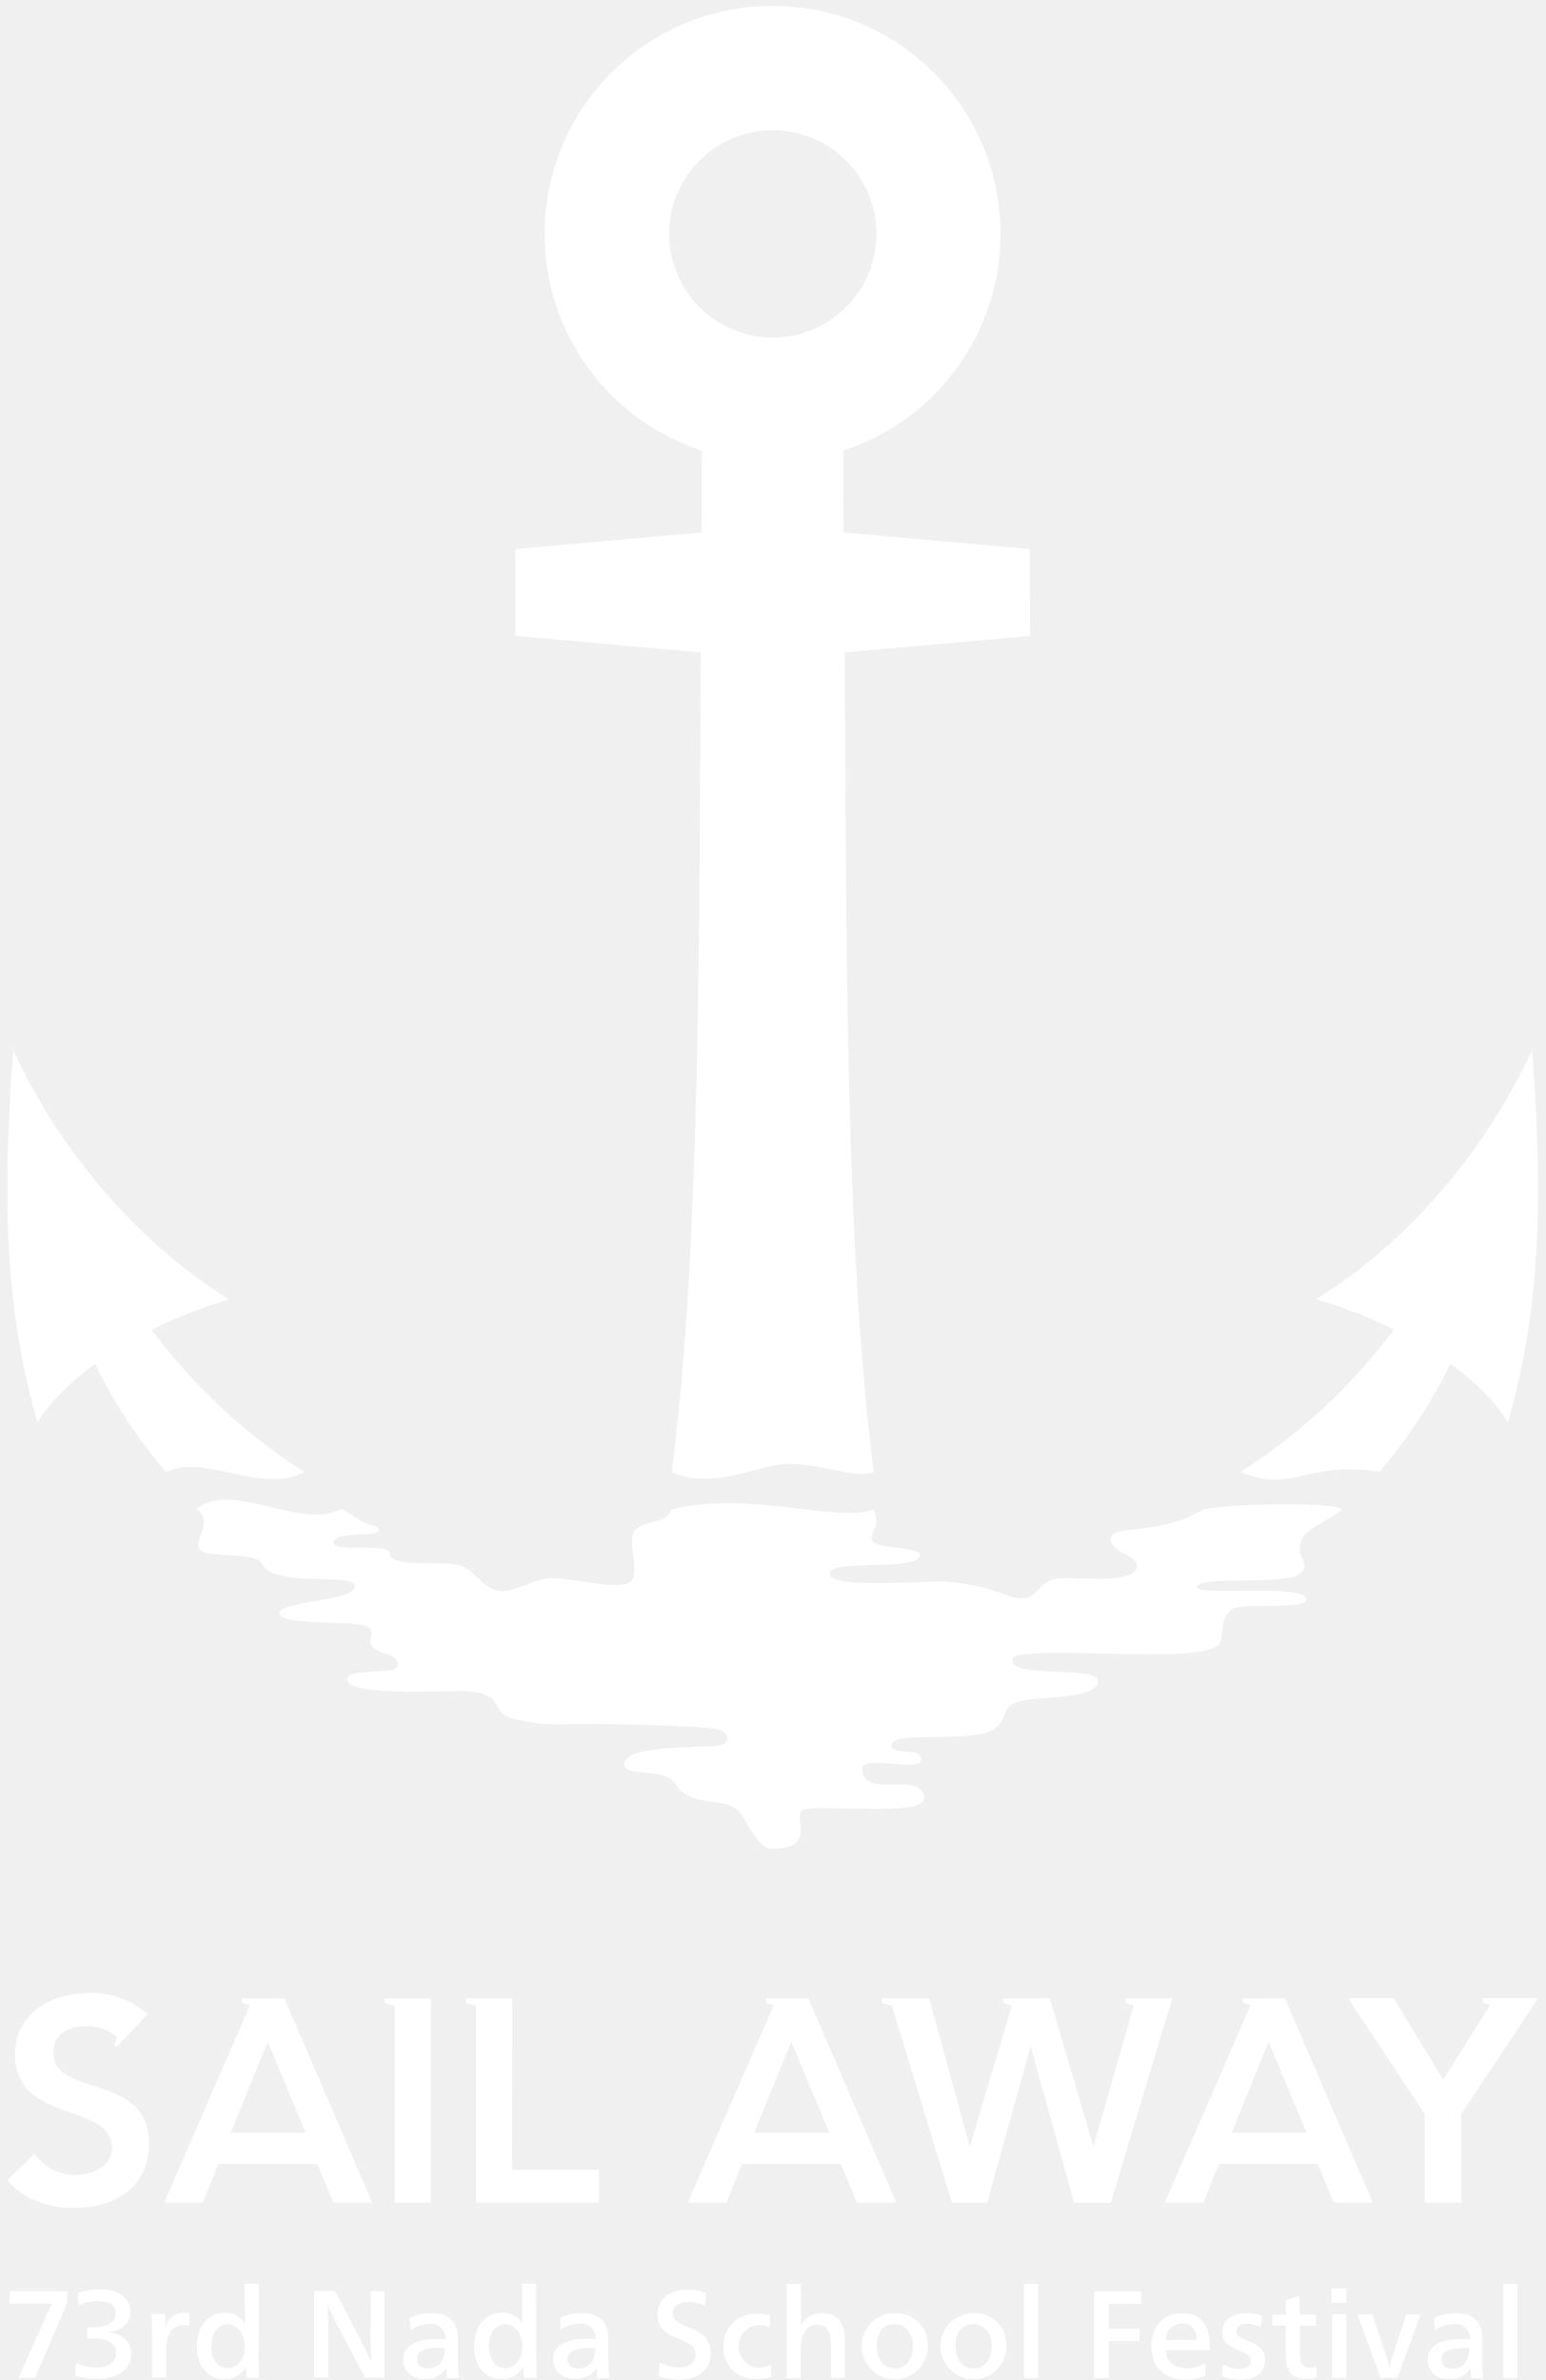
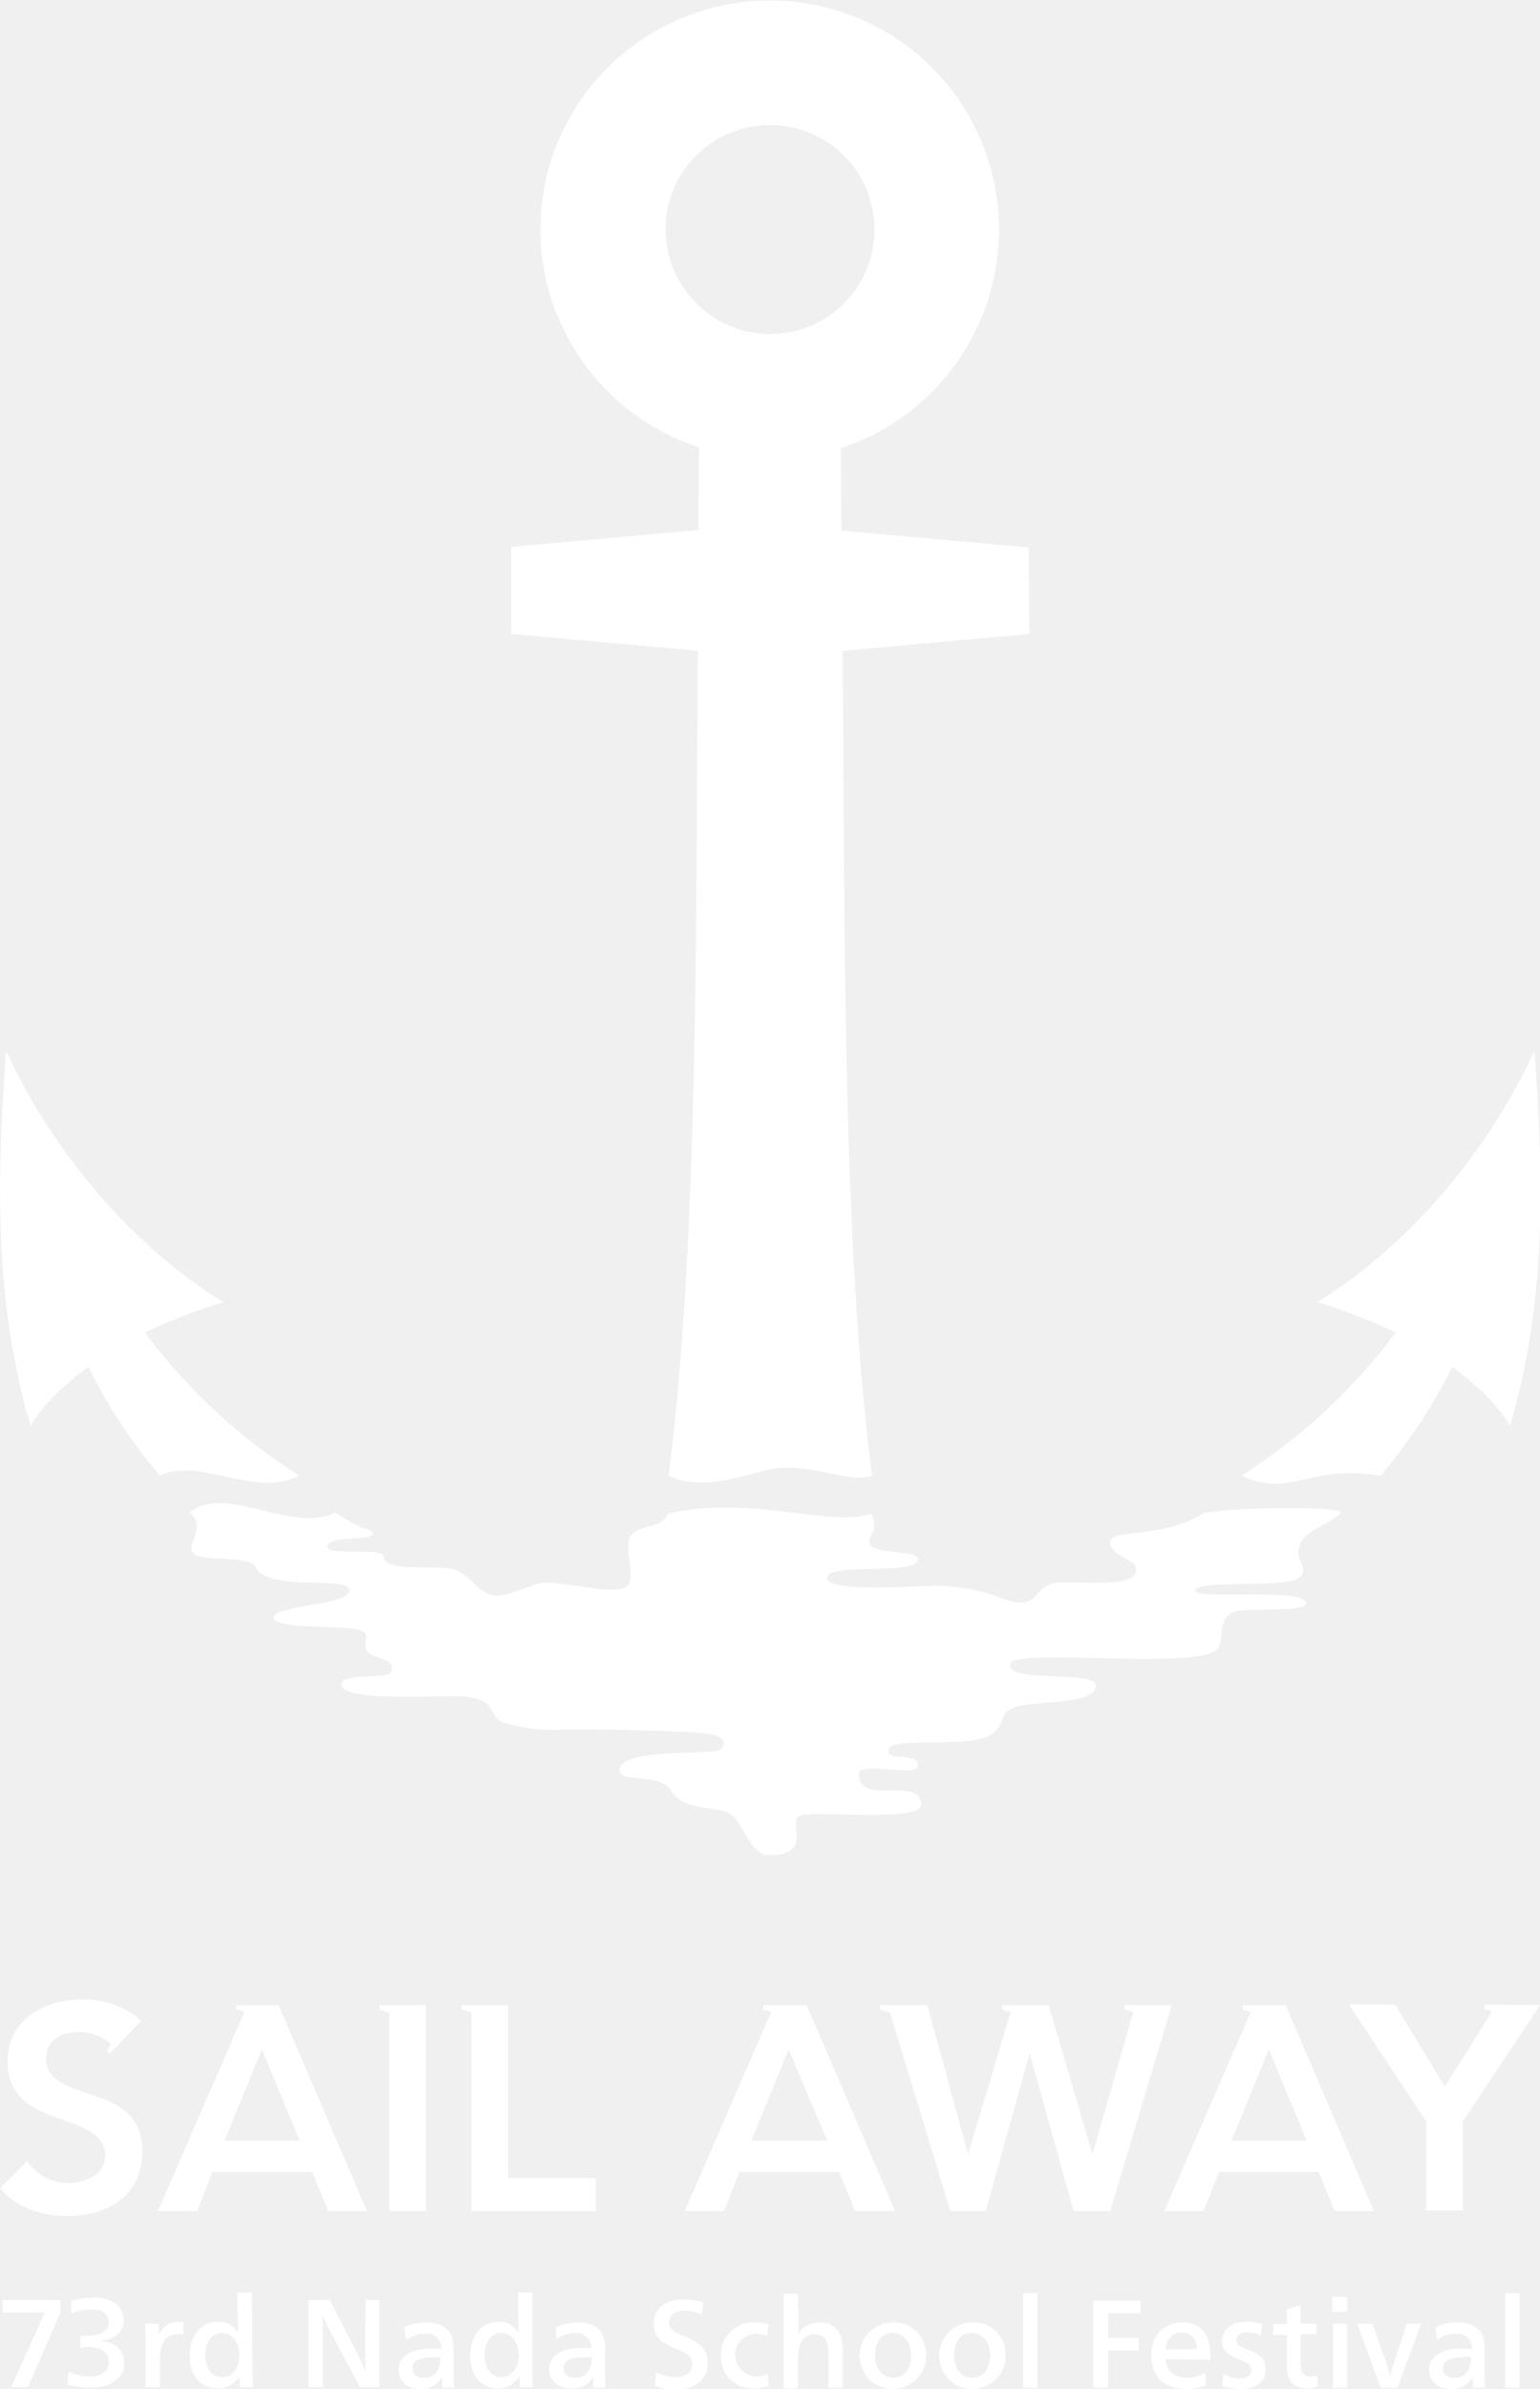
- <svg xmlns="http://www.w3.org/2000/svg" id="レイヤー_1" data-name="レイヤー 1" viewBox="0 0 250 385">
+ <svg xmlns="http://www.w3.org/2000/svg" version="1.1" id="レイヤー_1" x="0px" y="0px" viewBox="0 0 247.6 384" style="enable-background:new 0 0 247.6 384;" xml:space="preserve">
+   <style type="text/css">
+ 	.st0{fill:#FFFFFF;}
+ </style>
  <g id="Vertical2">
-     <path d="M49.28,238.13c-7.23,3.69-16-3.08-22.44,0a82.9,82.9,0,0,1-11.48-17.49c-4.53,3.32-7.69,6.7-9.3,9.48C.88,212,.3,194.54,2.14,169.83c7.92,17.32,21.23,32,34.94,40.36a76.47,76.47,0,0,0-12.56,4.92A93.23,93.23,0,0,0,49.28,238.13Zm145.41,6c-7,4.42-15.11,2.33-15,4.84s5.27,2.59,4,5-10.87.88-13.18,1.48c-2.73.7-2.45,2.88-5,3.1s-3.65-1.87-12.53-2.71c-2.21-.21-18.56,1.31-18.77-1.18-.22-2.69,14.64-.29,14.59-3.13,0-1.51-7.33-.73-7.77-2.52-.33-1.37,1.59-1.86.27-4.84-5.88,2.26-20-3.12-32.68,0-1.2,2.63-3.71,1.5-5.7,3.18s1.3,8-1.48,8.83-8.57-.92-12.48-.88c-2.33,0-6,2.51-8.47,2-2.65-.55-3.3-3.06-6.07-4.06-2.48-.9-11.31.64-11.43-2.06-.08-1.63-9.08,0-9.06-1.64s5.46-1.12,6.85-1.59c1-.34.46-1.09-.74-1.26s-3.81-2-4.77-2.62c-6.47,3.6-17.7-4.67-23.45,0,2.92,2.39-.82,5.26.56,6.65s9.15.24,10,2.22c1.7,3.93,14.45,1.49,15,3.45.79,2.69-12.16,2.48-12.17,4.59s12.28,1,14.31,2.2c1.41.82-.28,2,.81,3.29s4.32.8,3.92,3.07c-.25,1.48-8.19.15-8.09,2.18.14,2.85,17,1.63,19.78,1.88,5.54.48,3.64,3.17,6.3,4.18a26.59,26.59,0,0,0,9.35,1.14c3.42-.14,22,.14,24.63.86,2,.55,1.92,2.41-.07,2.63-3.41.38-15.34-.21-15.15,3.08.11,2,6.58.37,8.24,3.07,2.31,3.75,7.48,2.28,9.8,4,1.76,1.31,3.18,6.49,5.88,6.49,7.24,0,3.42-4.88,4.8-6.16s19.87,1.2,19.78-2c-.15-4.61-10.21.37-10-4.88.11-2.14,9.5.7,9.5-1.29,0-2.29-4.81-.57-4.8-2.41,0-2.59,13.92,0,17-2.9,1.86-1.78.86-3.14,3.15-4,3.19-1.26,13.12-.25,13.28-3.46.13-2.66-14.63-.26-13.84-3.58.62-2.6,30.31,1.09,33.29-2.28,1.18-1.34-.06-4.39,2.42-5.87,1.47-.88,11.91.14,11.89-1.48,0-2.63-17.77-.46-17.77-2,0-1.89,14.35-.25,16.62-2.12s-1.26-2.66.51-5.91c1-1.77,5-3,6.27-4.55C215.87,243,200.52,243.14,194.69,244.16Zm39.95-23.52c4.53,3.32,7.69,6.7,9.3,9.48,5.18-18.08,5.76-35.58,3.92-60.29-7.92,17.32-21.23,32-34.94,40.36a76.47,76.47,0,0,1,12.56,4.92,93.23,93.23,0,0,1-24.76,23c8.1,3.69,10.63-1.89,22.44,0A82.9,82.9,0,0,0,234.64,220.64Zm-68-117.75-30,2.68c.33,42.63-.07,95.6,4.71,132.56-3.68,1.5-10.67-2.67-17.37-.78-6.32,1.77-11.1,2.82-15.31.78,4.78-37,4.38-89.93,4.71-132.56l-30-2.68V88.82l30.1-2.68c0-5.24,0-9.74.07-13.25a36.88,36.88,0,1,1,22.86,0c0,3.51,0,8,.07,13.25l30.1,2.68ZM125,54.61a16.77,16.77,0,1,0-16.76-16.77A16.78,16.78,0,0,0,125,54.61Z" style="fill:#fff" />
-     <path d="M125.66,323.26h-1.75V324l1.26.37-13.9,31.95h6.26l2.5-6.27h16l2.6,6.27H145l-14.24-33.06ZM122,345l6-14.71L134.16,345Zm67.63-21.72-9.94,33.06h-5.92l-7-25.17h-.09l-7,25.17H154l-9.72-31.87L142.7,324v-.74h7.61l6.53,23.82h.1l6.76-22.66-1.41-.42v-.74h7.54l7,23.82h.09l6.49-22.67L182,324v-.74h7.7Zm13.18,0h-1.76V324l1.26.37-13.9,31.95h6.26l2.51-6.27h16l2.59,6.27h6.32l-14.24-33.06ZM199.23,345l6-14.71L211.35,345Zm49.56-21.72L236.37,342v14.31h-5.88V342l-12.42-18.75h7.38l8,13.17,7.61-12.08-1.19-.35v-.74h8.88Zm-184.8,0h5.72v33.06H63.83V324.47l-1.6-.47v-.74H64Zm-23.05,0H39.19V324l1.26.37-13.9,31.95h6.26l2.5-6.27h16l2.6,6.27h6.32L46,323.26ZM37.32,345l6-14.71L49.44,345Zm45.52,6H96.9v5.32H77V324.47l-1.6-.47v-.74h7.48Zm-58.73-4.23c0,7.1-5.6,10.39-12.09,10.39-4.11,0-8.12-1.26-10.83-4.48l4.43-4.3a7.8,7.8,0,0,0,6.54,3.46c2.71,0,5.95-1.33,5.95-4.37,0-7.44-15.69-3.91-15.69-15.06,0-6.81,5.91-10,12-10a13.58,13.58,0,0,1,9.48,3.41l-4.3,4.53h0l-.78.83-.41-.37L19,329.6a7.38,7.38,0,0,0-5.12-1.85c-2.71,0-5.25,1.21-5.25,4.24C8.59,339.44,24.11,335.12,24.11,346.77Z" style="fill:#fff" />
-     <path d="M10.84,372.64l-5.18,12H3l5.36-12H1.55v-2h9.29Zm3.27,5.7v-1.85c.2,0,.42,0,.6,0,2.49,0,4-.72,4-2.2s-1.17-2.07-2.79-2.07a7.51,7.51,0,0,0-3.21.72l-.14-2a10.3,10.3,0,0,1,3.61-.61c3,0,4.9,1.37,4.9,3.68,0,1.84-1.43,3-3.46,3.23v.06c2.11.18,3.62,1.52,3.62,3.47,0,2.47-2.17,4.05-5.48,4.05a11.75,11.75,0,0,1-3.61-.54l.12-2.07a8.47,8.47,0,0,0,3.39.77c1.78,0,3.13-.75,3.13-2.37s-1.43-2.35-4-2.35C14.59,378.32,14.33,378.32,14.11,378.34Zm12.72-2.13a3.08,3.08,0,0,1,2.87-2.08,2.78,2.78,0,0,1,.95.12v2a2.73,2.73,0,0,0-1-.14c-1.78,0-2.77,1.43-2.77,4.08v4.41h-2.3v-7.22c0-1.09,0-2.19-.1-3.05h2.2c0,.48.08,1.3.08,1.84Zm15,5.34c0,1.09,0,2.23.1,3.09H39.86c0-.5-.06-1.1-.06-1.78h0a3.76,3.76,0,0,1-3.45,2c-2.77,0-4.5-2.1-4.5-5.33s1.81-5.42,4.52-5.42a3.63,3.63,0,0,1,3.29,1.8h0c0-.7-.06-1.7-.06-2.71v-3.75h2.27Zm-7.65-2c0,2,1,3.54,2.65,3.54s2.77-1.55,2.77-3.51-1.13-3.6-2.77-3.6S34.22,377.48,34.22,379.52ZM60,370.63H62.2v14H59.08l-4.25-8c-.66-1.22-1.45-2.89-1.83-3.79h0c.06.86.1,3.07.1,4.28v7.48H50.82v-14h3.39l4.11,7.89c.52,1,1.31,2.63,1.73,3.61h0c-.06-1-.12-3.55-.12-4.85ZM66.23,375a7.6,7.6,0,0,1,3.55-.82c3.11,0,4.3,1.68,4.3,4.13,0,.88,0,2,0,2.75v1.08a21.18,21.18,0,0,0,.15,2.55h-2c0-.16,0-.52,0-.82s0-.6,0-.9h0a3.79,3.79,0,0,1-3.49,1.88c-2.09,0-3.52-1.18-3.52-3.13,0-2.15,1.93-3.35,5.36-3.35.42,0,1,0,1.45.06a2.21,2.21,0,0,0-2.51-2.49,5.79,5.79,0,0,0-3.07.95ZM71,379.79c-2.32,0-3.53.52-3.53,1.8,0,1,.68,1.51,1.77,1.51,1.66,0,2.73-1.05,2.73-3.27C71.71,379.81,71.39,379.79,71,379.79Zm15.74,1.76c0,1.09,0,2.23.1,3.09H84.71c0-.5-.06-1.1-.06-1.78h0a3.76,3.76,0,0,1-3.45,2c-2.77,0-4.5-2.1-4.5-5.33s1.81-5.42,4.52-5.42a3.63,3.63,0,0,1,3.29,1.8h0c0-.7-.06-1.7-.06-2.71v-3.75h2.27Zm-7.65-2c0,2,1,3.54,2.65,3.54s2.77-1.55,2.77-3.51-1.13-3.6-2.77-3.6S79.07,377.48,79.07,379.52ZM90.57,375a7.6,7.6,0,0,1,3.55-.82c3.11,0,4.3,1.68,4.3,4.13,0,.88,0,2,0,2.75v1.08a21.47,21.47,0,0,0,.14,2.55h-2c0-.16,0-.52,0-.82s0-.6,0-.9h0A3.78,3.78,0,0,1,93,384.8c-2.09,0-3.51-1.18-3.51-3.13,0-2.15,1.92-3.35,5.35-3.35.43,0,1,0,1.45.06a2.2,2.2,0,0,0-2.51-2.49,5.82,5.82,0,0,0-3.07.95Zm4.76,4.84c-2.33,0-3.54.52-3.54,1.8,0,1,.69,1.51,1.77,1.51,1.67,0,2.73-1.05,2.73-3.27C96.05,379.81,95.73,379.79,95.33,379.79Zm18.7-6.87a6.87,6.87,0,0,0-2.73-.6c-1.49,0-2.47.72-2.47,1.77s.44,1.5,2.59,2.36c2.51,1,3.57,2.19,3.57,4.16,0,2.57-2,4.27-5,4.27a9.52,9.52,0,0,1-3.49-.6l.24-2.17a6.69,6.69,0,0,0,3.09.79c1.61,0,2.71-.75,2.71-2s-.58-1.75-2.71-2.61c-2.54-1-3.47-2.13-3.47-4,0-2.37,1.91-3.94,4.76-3.94a8.94,8.94,0,0,1,3.17.52Zm10.45,3.51a3.86,3.86,0,0,0-1.76-.38,3.45,3.45,0,0,0,0,6.89,4.28,4.28,0,0,0,1.94-.44l.15,1.9a6.62,6.62,0,0,1-2.35.38c-3.28,0-5.44-2.06-5.44-5.26a5.15,5.15,0,0,1,5.46-5.29,6.2,6.2,0,0,1,2.16.34Zm5.1-2.95c0,.95,0,2-.06,2.57h0a4,4,0,0,1,3.37-1.92c2.81,0,3.8,1.84,3.8,4.59v5.92h-2.27v-5c0-2-.2-3.64-2.17-3.64-1.66,0-2.71,1.27-2.71,3.88v4.77h-2.27V369.47h2.27Zm20.51,6.07a5.35,5.35,0,1,1-5.28-5.42A5.08,5.08,0,0,1,150.09,379.55Zm-8.25,0c0,2.14,1.17,3.53,2.91,3.53s2.93-1.41,2.93-3.58-1.18-3.59-3-3.59S141.84,377.32,141.84,379.55Zm21,0a5.35,5.35,0,1,1-5.28-5.42A5.08,5.08,0,0,1,162.81,379.55Zm-8.25,0c0,2.14,1.17,3.53,2.91,3.53s2.93-1.41,2.93-3.58-1.18-3.59-3-3.59S154.56,377.32,154.56,379.55Zm13.37,5.09h-2.31V369.47h2.31Zm9,0v-14h7.63v2h-5.2v4h4.95v2h-4.95v6Zm11.62-4.53c.06,1.82,1.4,2.95,3.37,2.95a5.69,5.69,0,0,0,3-.81l.08,2a7.94,7.94,0,0,1-3.31.64c-3.39,0-5.48-2-5.48-5.44,0-3.17,2-5.31,5-5.31,2.85,0,4.47,1.7,4.47,5.29,0,.19,0,.51,0,.69Zm5-1.65c0-1.83-1-2.67-2.38-2.67a2.64,2.64,0,0,0-2.61,2.67Zm4.28,4a5.76,5.76,0,0,0,2.69.69c1,0,1.8-.44,1.8-1.27s-.46-1.1-2.06-1.76c-1.85-.77-2.55-1.51-2.55-2.91,0-1.91,1.54-3.07,3.83-3.07a7.15,7.15,0,0,1,2.59.44l-.2,1.8a5.28,5.28,0,0,0-2.33-.54c-.92,0-1.62.42-1.62,1.19s.5,1.06,1.88,1.58c1.87.72,2.77,1.53,2.77,3.09,0,2.09-1.64,3.19-4,3.19a8,8,0,0,1-3-.52Zm12.42-8.06h2.61v1.74h-2.61v4.28c0,1.58.26,2.51,1.69,2.51a3,3,0,0,0,1-.2l.06,1.78a5.67,5.67,0,0,1-1.73.26c-2.48,0-3.29-1.36-3.29-3.83v-4.8h-2.16v-1.74H208V372.1l2.21-.74Zm7.53-1.93h-2.41v-2.35h2.41Zm0,12.18h-2.31V374.37h2.31Zm6.22-4.29c.22.64.54,1.78.72,2.49h0c.18-.71.54-1.89.74-2.49l2-6h2.33l-3.76,10.27h-2.71l-3.75-10.27H222Zm7.92-5.4a7.64,7.64,0,0,1,3.56-.82c3.11,0,4.29,1.68,4.29,4.13,0,.88,0,2,0,2.75v1.08a21.47,21.47,0,0,0,.14,2.55h-2c0-.16,0-.52,0-.82s0-.6,0-.9h0a3.77,3.77,0,0,1-3.49,1.88c-2.09,0-3.51-1.18-3.51-3.13,0-2.15,1.93-3.35,5.36-3.35.42,0,1,0,1.44.06a2.2,2.2,0,0,0-2.5-2.49,5.85,5.85,0,0,0-3.08.95Zm4.76,4.84c-2.33,0-3.53.52-3.53,1.8,0,1,.68,1.51,1.76,1.51,1.67,0,2.73-1.05,2.73-3.27C237.32,379.81,237,379.79,236.6,379.79Zm8.77,4.85h-2.31V369.47h2.31Z" style="fill:#fff" />
+     <path class="st0" d="M48.1,237.2c-7.2,3.7-16-3.1-22.4,0c-4.5-5.3-8.4-11.2-11.5-17.5c-4.5,3.3-7.7,6.7-9.3,9.5   c-5.2-18.1-5.8-35.6-3.9-60.3c7.9,17.3,21.2,32,34.9,40.4c-4.3,1.3-8.5,2.9-12.6,4.9C30.1,223.3,38.5,231.1,48.1,237.2z    M193.5,243.2c-7,4.4-15.1,2.3-15,4.8s5.3,2.6,4,5s-10.9,0.9-13.2,1.5c-2.7,0.7-2.4,2.9-5,3.1s-3.6-1.9-12.5-2.7   c-2.2-0.2-18.6,1.3-18.8-1.2c-0.2-2.7,14.6-0.3,14.6-3.1c0-1.5-7.3-0.7-7.8-2.5c-0.3-1.4,1.6-1.9,0.3-4.8c-5.9,2.3-20-3.1-32.7,0   c-1.2,2.6-3.7,1.5-5.7,3.2s1.3,8-1.5,8.8c-2.8,0.8-8.6-0.9-12.5-0.9c-2.3,0-6,2.5-8.5,2c-2.7-0.6-3.3-3.1-6.1-4.1   c-2.5-0.9-11.3,0.6-11.4-2.1c-0.1-1.6-9.1,0-9.1-1.6s5.5-1.1,6.8-1.6c1-0.3,0.5-1.1-0.7-1.3s-3.8-2-4.8-2.6   c-6.5,3.6-17.7-4.7-23.4,0c2.9,2.4-0.8,5.3,0.6,6.6c1.4,1.4,9.1,0.2,10,2.2c1.7,3.9,14.5,1.5,15,3.5C57,258.1,44,257.9,44,260   s12.3,1,14.3,2.2c1.4,0.8-0.3,2,0.8,3.3s4.3,0.8,3.9,3.1c-0.3,1.5-8.2,0.1-8.1,2.2c0.1,2.9,17,1.6,19.8,1.9   c5.5,0.5,3.6,3.2,6.3,4.2c3,0.9,6.2,1.3,9.3,1.1c3.4-0.1,22,0.1,24.6,0.9c2,0.5,1.9,2.4-0.1,2.6c-3.4,0.4-15.3-0.2-15.2,3.1   c0.1,2,6.6,0.4,8.2,3.1c2.3,3.8,7.5,2.3,9.8,4c1.8,1.3,3.2,6.5,5.9,6.5c7.2,0,3.4-4.9,4.8-6.2s19.9,1.2,19.8-2   c-0.1-4.6-10.2,0.4-10-4.9c0.1-2.1,9.5,0.7,9.5-1.3c0-2.3-4.8-0.6-4.8-2.4c0-2.6,13.9,0,17-2.9c1.9-1.8,0.9-3.1,3.1-4   c3.2-1.3,13.1-0.3,13.3-3.5c0.1-2.7-14.6-0.3-13.8-3.6c0.6-2.6,30.3,1.1,33.3-2.3c1.2-1.3-0.1-4.4,2.4-5.9   c1.5-0.9,11.9,0.1,11.9-1.5c0-2.6-17.8-0.5-17.8-2c0-1.9,14.4-0.3,16.6-2.1s-1.3-2.7,0.5-5.9c1-1.8,5-3,6.3-4.6   C214.7,242.1,199.3,242.2,193.5,243.2L193.5,243.2z M233.5,219.7c4.5,3.3,7.7,6.7,9.3,9.5c5.2-18.1,5.8-35.6,3.9-60.3   c-7.9,17.3-21.2,32-34.9,40.4c4.3,1.3,8.5,2.9,12.6,4.9c-6.8,9.1-15.2,16.9-24.8,23c8.1,3.7,10.6-1.9,22.4,0   C226.5,231.8,230.4,226,233.5,219.7L233.5,219.7z M165.5,101.9l-30,2.7c0.3,42.6-0.1,95.6,4.7,132.6c-3.7,1.5-10.7-2.7-17.4-0.8   c-6.3,1.8-11.1,2.8-15.3,0.8c4.8-37,4.4-89.9,4.7-132.6l-30-2.7v-14l30.1-2.7c0-5.2,0-9.7,0.1-13.3C93,65.6,82.4,44.8,88.7,25.5   s27.1-29.9,46.5-23.6s29.9,27.1,23.6,46.5c-3.7,11.2-12.4,20-23.6,23.6c0,3.5,0,8,0.1,13.3l30.1,2.7L165.5,101.9z M123.8,53.7   c9.3,0,16.8-7.5,16.8-16.8s-7.5-16.8-16.8-16.8s-16.8,7.5-16.8,16.8c0,0,0,0,0,0C107.1,46.2,114.6,53.7,123.8,53.7z" />
+     <path class="st0" d="M124.5,322.3h-1.8v0.7l1.3,0.4l-13.9,32h6.3l2.5-6.3h16l2.6,6.3h6.4l-14.2-33.1H124.5z M120.8,344.1l6-14.7   l6.2,14.7H120.8z M188.4,322.3l-9.9,33.1h-5.9l-7-25.2h-0.1l-7,25.2h-5.7l-9.7-31.9l-1.6-0.5v-0.7h7.6l6.5,23.8h0.1l6.8-22.7   l-1.4-0.4v-0.7h7.5l7,23.8h0.1l6.5-22.7l-1.4-0.4v-0.7L188.4,322.3L188.4,322.3z M201.6,322.3h-1.8v0.7l1.3,0.4l-13.9,32h6.3   l2.5-6.3h16l2.6,6.3h6.3l-14.2-33.1L201.6,322.3z M198,344.1l6-14.7l6.1,14.7H198z M247.6,322.3l-12.4,18.7v14.3h-5.9v-14.3   l-12.4-18.8h7.4l8,13.2l7.6-12.1l-1.2-0.4v-0.7L247.6,322.3L247.6,322.3z M62.8,322.3h5.7v33.1h-5.9v-31.9l-1.6-0.5v-0.7   L62.8,322.3L62.8,322.3z M39.8,322.3H38v0.7l1.3,0.4l-13.9,32h6.3l2.5-6.3h16l2.6,6.3H59l-14.2-33.1L39.8,322.3z M36.1,344.1   l6-14.7l6.1,14.7H36.1z M81.7,350.1h14.1v5.3H75.8v-31.9l-1.6-0.5v-0.7h7.5L81.7,350.1z M22.9,345.8c0,7.1-5.6,10.4-12.1,10.4   c-4.1,0-8.1-1.3-10.8-4.5l4.4-4.3c1.5,2.2,3.9,3.5,6.5,3.5c2.7,0,6-1.3,6-4.4c0-7.4-15.7-3.9-15.7-15.1c0-6.8,5.9-10,12-10   c3.5-0.1,6.9,1.1,9.5,3.4l-4.3,4.5l0,0l-0.8,0.8l-0.4-0.4l0.6-1.2c-1.4-1.2-3.2-1.9-5.1-1.9c-2.7,0-5.3,1.2-5.3,4.2   C7.4,338.5,22.9,334.2,22.9,345.8z" />
+     <path class="st0" d="M9.7,371.7l-5.2,12H1.8l5.4-12H0.4v-2h9.3V371.7z M12.9,377.4v-1.9c0.2,0,0.4,0,0.6,0c2.5,0,4-0.7,4-2.2   s-1.2-2.1-2.8-2.1c-1.1,0-2.2,0.2-3.2,0.7l-0.1-2c1.2-0.4,2.4-0.6,3.6-0.6c3,0,4.9,1.4,4.9,3.7c0,1.8-1.4,3-3.5,3.2v0.1   c2.1,0.2,3.6,1.5,3.6,3.5c0,2.5-2.2,4-5.5,4c-1.2,0-2.4-0.2-3.6-0.5l0.1-2.1c1.1,0.5,2.2,0.8,3.4,0.8c1.8,0,3.1-0.8,3.1-2.4   s-1.4-2.4-4-2.4C13.4,377.4,13.1,377.4,12.9,377.4L12.9,377.4z M25.6,375.3c0.4-1.2,1.6-2.1,2.9-2.1c0.3,0,0.6,0,1,0.1v2   c-0.3-0.1-0.7-0.2-1-0.1c-1.8,0-2.8,1.4-2.8,4.1v4.4h-2.3v-7.2c0-1.1,0-2.2-0.1-3h2.2C25.5,373.9,25.6,374.7,25.6,375.3L25.6,375.3   z M40.6,380.6c0,1.1,0,2.2,0.1,3.1h-2.1c0-0.5-0.1-1.1-0.1-1.8l0,0c-0.7,1.3-2,2-3.5,2c-2.8,0-4.5-2.1-4.5-5.3s1.8-5.4,4.5-5.4   c1.3-0.1,2.6,0.6,3.3,1.8l0,0c0-0.7-0.1-1.7-0.1-2.7v-3.8h2.3L40.6,380.6z M33,378.6c0,2,1,3.5,2.7,3.5s2.8-1.5,2.8-3.5   s-1.1-3.6-2.8-3.6S33,376.5,33,378.6L33,378.6z M58.8,369.7H61v14h-3.1l-4.3-8c-0.7-1.2-1.5-2.9-1.8-3.8l0,0   c0.1,0.9,0.1,3.1,0.1,4.3v7.5h-2.3v-14H53l4.1,7.9c0.5,1,1.3,2.6,1.7,3.6l0,0c-0.1-1-0.1-3.5-0.1-4.9L58.8,369.7z M65,374.1   c1.1-0.6,2.3-0.8,3.6-0.8c3.1,0,4.3,1.7,4.3,4.1c0,0.9,0,2,0,2.8v1.1c0,0.9,0,1.7,0.2,2.5h-2c0-0.2,0-0.5,0-0.8s0-0.6,0-0.9l0,0   c-0.7,1.2-2.1,2-3.5,1.9c-2.1,0-3.5-1.2-3.5-3.1c0-2.1,1.9-3.4,5.4-3.4c0.4,0,1,0,1.4,0.1c0.2-1.2-0.7-2.3-1.9-2.5   c-0.2,0-0.4,0-0.6,0c-1.1,0-2.2,0.4-3.1,1L65,374.1z M69.8,378.9c-2.3,0-3.5,0.5-3.5,1.8c0,1,0.7,1.5,1.8,1.5c1.7,0,2.7-1,2.7-3.3   C70.5,378.9,70.2,378.9,69.8,378.9z M85.6,380.6c0,1.1,0,2.2,0.1,3.1h-2.1c0-0.5-0.1-1.1-0.1-1.8l0,0c-0.7,1.3-2,2-3.4,2   c-2.8,0-4.5-2.1-4.5-5.3s1.8-5.4,4.5-5.4c1.3-0.1,2.6,0.6,3.3,1.8l0,0c0-0.7-0.1-1.7-0.1-2.7v-3.8h2.3L85.6,380.6z M77.9,378.6   c0,2,1,3.5,2.7,3.5s2.8-1.5,2.8-3.5s-1.1-3.6-2.8-3.6S77.9,376.5,77.9,378.6L77.9,378.6z M89.4,374.1c1.1-0.6,2.3-0.8,3.6-0.8   c3.1,0,4.3,1.7,4.3,4.1c0,0.9,0,2,0,2.8v1.1c0,0.9,0,1.7,0.1,2.5h-2c0-0.2,0-0.5,0-0.8s0-0.6,0-0.9l0,0c-0.7,1.2-2.1,1.9-3.6,1.8   c-2.1,0-3.5-1.2-3.5-3.1c0-2.1,1.9-3.4,5.3-3.4c0.4,0,1,0,1.4,0.1c0.2-1.2-0.7-2.3-1.9-2.5c-0.2,0-0.4,0-0.6,0   c-1.1,0-2.2,0.4-3.1,1L89.4,374.1z M94.1,378.9c-2.3,0-3.5,0.5-3.5,1.8c0,1,0.7,1.5,1.8,1.5c1.7,0,2.7-1,2.7-3.3   C94.9,378.9,94.5,378.9,94.1,378.9L94.1,378.9z M112.8,372c-0.9-0.4-1.8-0.6-2.7-0.6c-1.5,0-2.5,0.7-2.5,1.8s0.4,1.5,2.6,2.4   c2.5,1,3.6,2.2,3.6,4.2c0,2.6-2,4.3-5,4.3c-1.2,0-2.4-0.2-3.5-0.6l0.2-2.2c1,0.5,2,0.8,3.1,0.8c1.6,0,2.7-0.8,2.7-2   s-0.6-1.8-2.7-2.6c-2.5-1-3.5-2.1-3.5-4c0-2.4,1.9-3.9,4.8-3.9c1.1,0,2.2,0.2,3.2,0.5L112.8,372z M123.3,375.5   c-0.5-0.3-1.2-0.4-1.8-0.4c-1.9,0.1-3.4,1.7-3.3,3.6c0.1,1.8,1.5,3.2,3.3,3.3c0.7,0,1.3-0.1,1.9-0.4l0.2,1.9   c-0.8,0.3-1.6,0.4-2.3,0.4c-3.3,0-5.4-2.1-5.4-5.3c-0.1-2.8,2.2-5.2,5-5.3c0.2,0,0.3,0,0.5,0c0.7,0,1.5,0.1,2.2,0.3L123.3,375.5z    M128.4,372.6c0,1,0,2-0.1,2.6l0,0c0.7-1.2,2-1.9,3.4-1.9c2.8,0,3.8,1.8,3.8,4.6v5.9h-2.3v-5c0-2-0.2-3.6-2.2-3.6   c-1.7,0-2.7,1.3-2.7,3.9v4.8h-2.3v-15.2h2.3L128.4,372.6z M148.9,378.7c0,3-2.5,5.3-5.4,5.3c-3,0-5.3-2.5-5.3-5.4   c0-3,2.5-5.3,5.4-5.3c2.8-0.1,5.2,2.1,5.3,4.9C148.9,378.3,148.9,378.4,148.9,378.7L148.9,378.7z M140.7,378.7   c0,2.1,1.2,3.5,2.9,3.5s2.9-1.4,2.9-3.6s-1.2-3.6-3-3.6S140.7,376.4,140.7,378.7L140.7,378.7z M161.7,378.7c0,3-2.5,5.3-5.4,5.3   c-3,0-5.3-2.5-5.3-5.4c0-3,2.5-5.3,5.4-5.3c2.8-0.1,5.2,2.1,5.3,4.9C161.6,378.3,161.6,378.5,161.7,378.7L161.7,378.7z    M153.4,378.7c0,2.1,1.2,3.5,2.9,3.5s2.9-1.4,2.9-3.6s-1.2-3.6-3-3.6S153.4,376.4,153.4,378.7L153.4,378.7z M166.8,383.8h-2.3   v-15.2h2.3V383.8z M175.8,383.8v-14h7.6v2h-5.2v4h4.9v2h-4.9v6H175.8z M187.4,379.2c0.1,1.8,1.4,3,3.4,3c1.1,0,2.1-0.3,3-0.8l0.1,2   c-1,0.4-2.2,0.7-3.3,0.6c-3.4,0-5.5-2-5.5-5.4c0-3.2,2-5.3,5-5.3c2.9,0,4.5,1.7,4.5,5.3c0,0.2,0,0.5,0,0.7L187.4,379.2z    M192.4,377.6c0-1.8-1-2.7-2.4-2.7c-1.5,0-2.6,1.2-2.6,2.7c0,0,0,0,0,0H192.4z M196.7,381.6c0.8,0.4,1.8,0.7,2.7,0.7   c1,0,1.8-0.4,1.8-1.3s-0.5-1.1-2.1-1.8c-1.9-0.8-2.6-1.5-2.6-2.9c0-1.9,1.5-3.1,3.8-3.1c0.9,0,1.8,0.1,2.6,0.4l-0.2,1.8   c-0.7-0.4-1.5-0.5-2.3-0.5c-0.9,0-1.6,0.4-1.6,1.2s0.5,1.1,1.9,1.6c1.9,0.7,2.8,1.5,2.8,3.1c0,2.1-1.6,3.2-4,3.2c-1,0-2-0.2-3-0.5   L196.7,381.6z M209.1,373.5h2.6v1.7h-2.6v4.3c0,1.6,0.3,2.5,1.7,2.5c0.3,0,0.7-0.1,1-0.2l0.1,1.8c-0.6,0.2-1.1,0.3-1.7,0.3   c-2.5,0-3.3-1.4-3.3-3.8v-4.8h-2.2v-1.7h2.2v-2.4l2.2-0.7L209.1,373.5z M216.6,371.6h-2.4v-2.4h2.4V371.6z M216.6,383.8h-2.3v-10.3   h2.3V383.8z M222.8,379.5c0.2,0.6,0.5,1.8,0.7,2.5l0,0c0.2-0.7,0.5-1.9,0.7-2.5l2-6h2.3l-3.8,10.3h-2.7l-3.8-10.3h2.4L222.8,379.5z    M230.8,374.1c1.1-0.6,2.3-0.8,3.6-0.8c3.1,0,4.3,1.7,4.3,4.1c0,0.9,0,2,0,2.8v1.1c0,0.9,0,1.7,0.1,2.5h-2c0-0.2,0-0.5,0-0.8   s0-0.6,0-0.9l0,0c-0.7,1.2-2.1,2-3.5,1.9c-2.1,0-3.5-1.2-3.5-3.1c0-2.1,1.9-3.4,5.4-3.4c0.4,0,1,0,1.4,0.1c0.2-1.2-0.7-2.3-1.9-2.5   c-0.2,0-0.4,0-0.6,0c-1.1,0-2.2,0.4-3.1,1L230.8,374.1z M235.5,378.9c-2.3,0-3.5,0.5-3.5,1.8c0,1,0.7,1.5,1.8,1.5   c1.7,0,2.7-1,2.7-3.3c-0.3-0.1-0.7-0.1-1.1-0.1L235.5,378.9z M244.3,383.8H242v-15.2h2.3V383.8z" />
  </g>
</svg>
